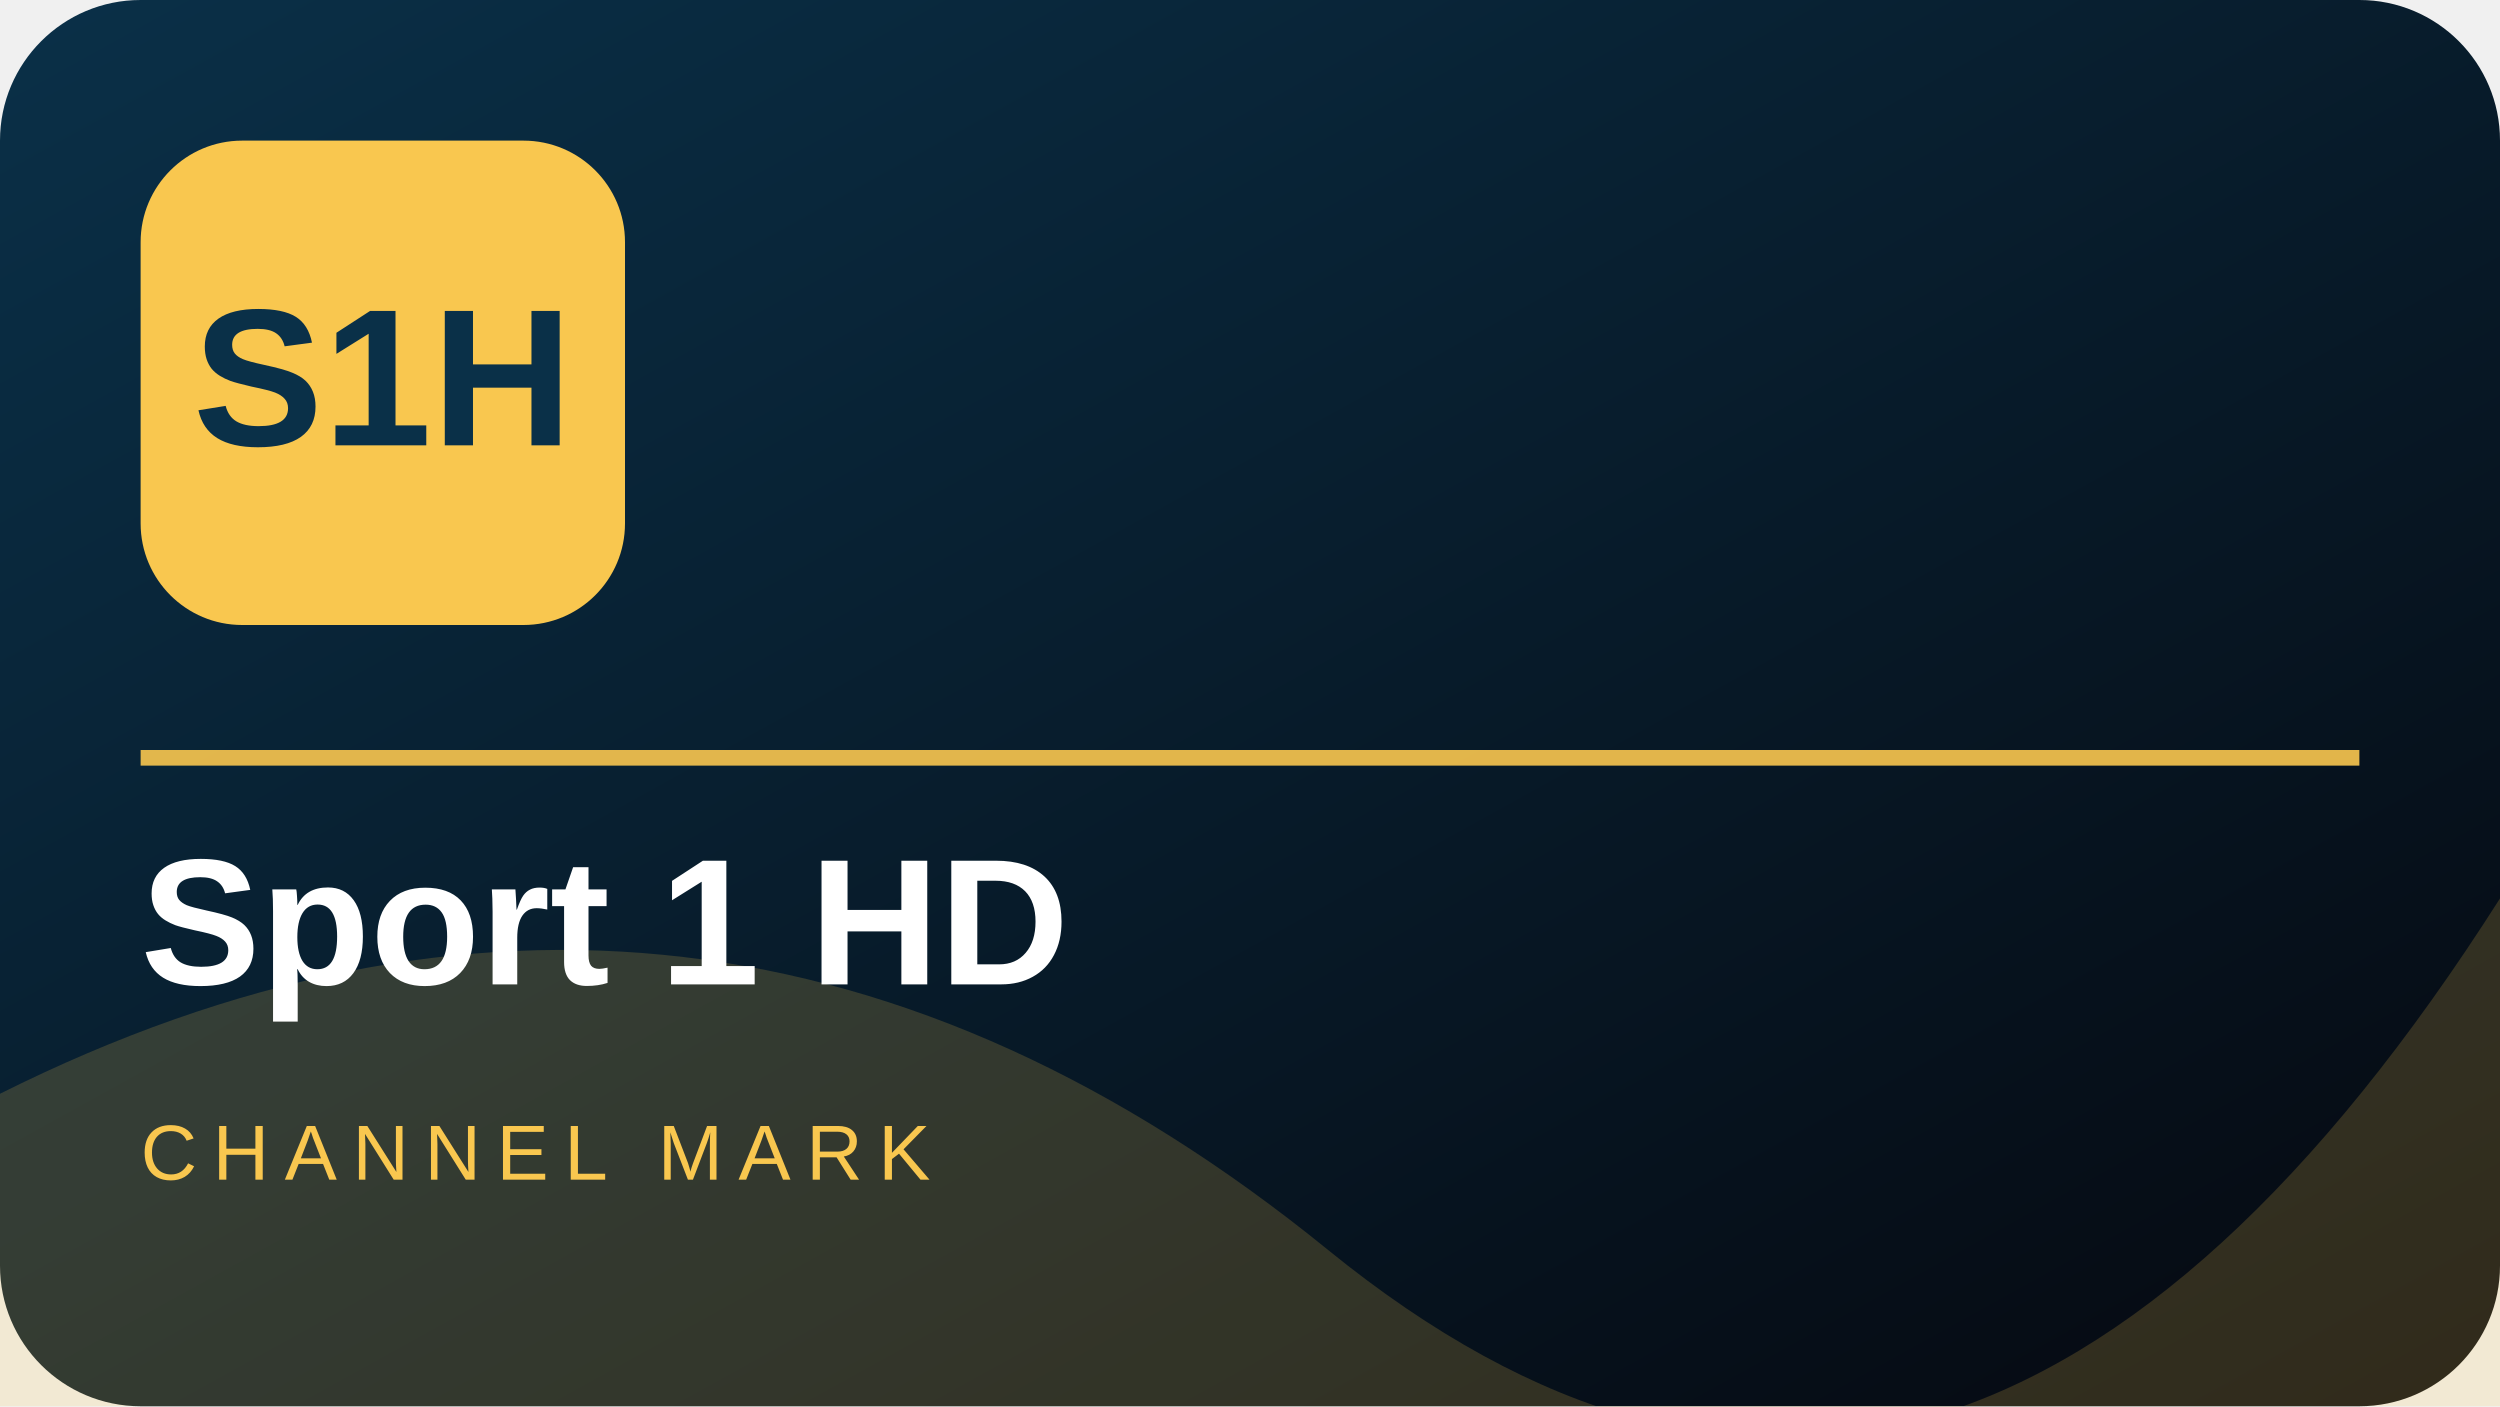
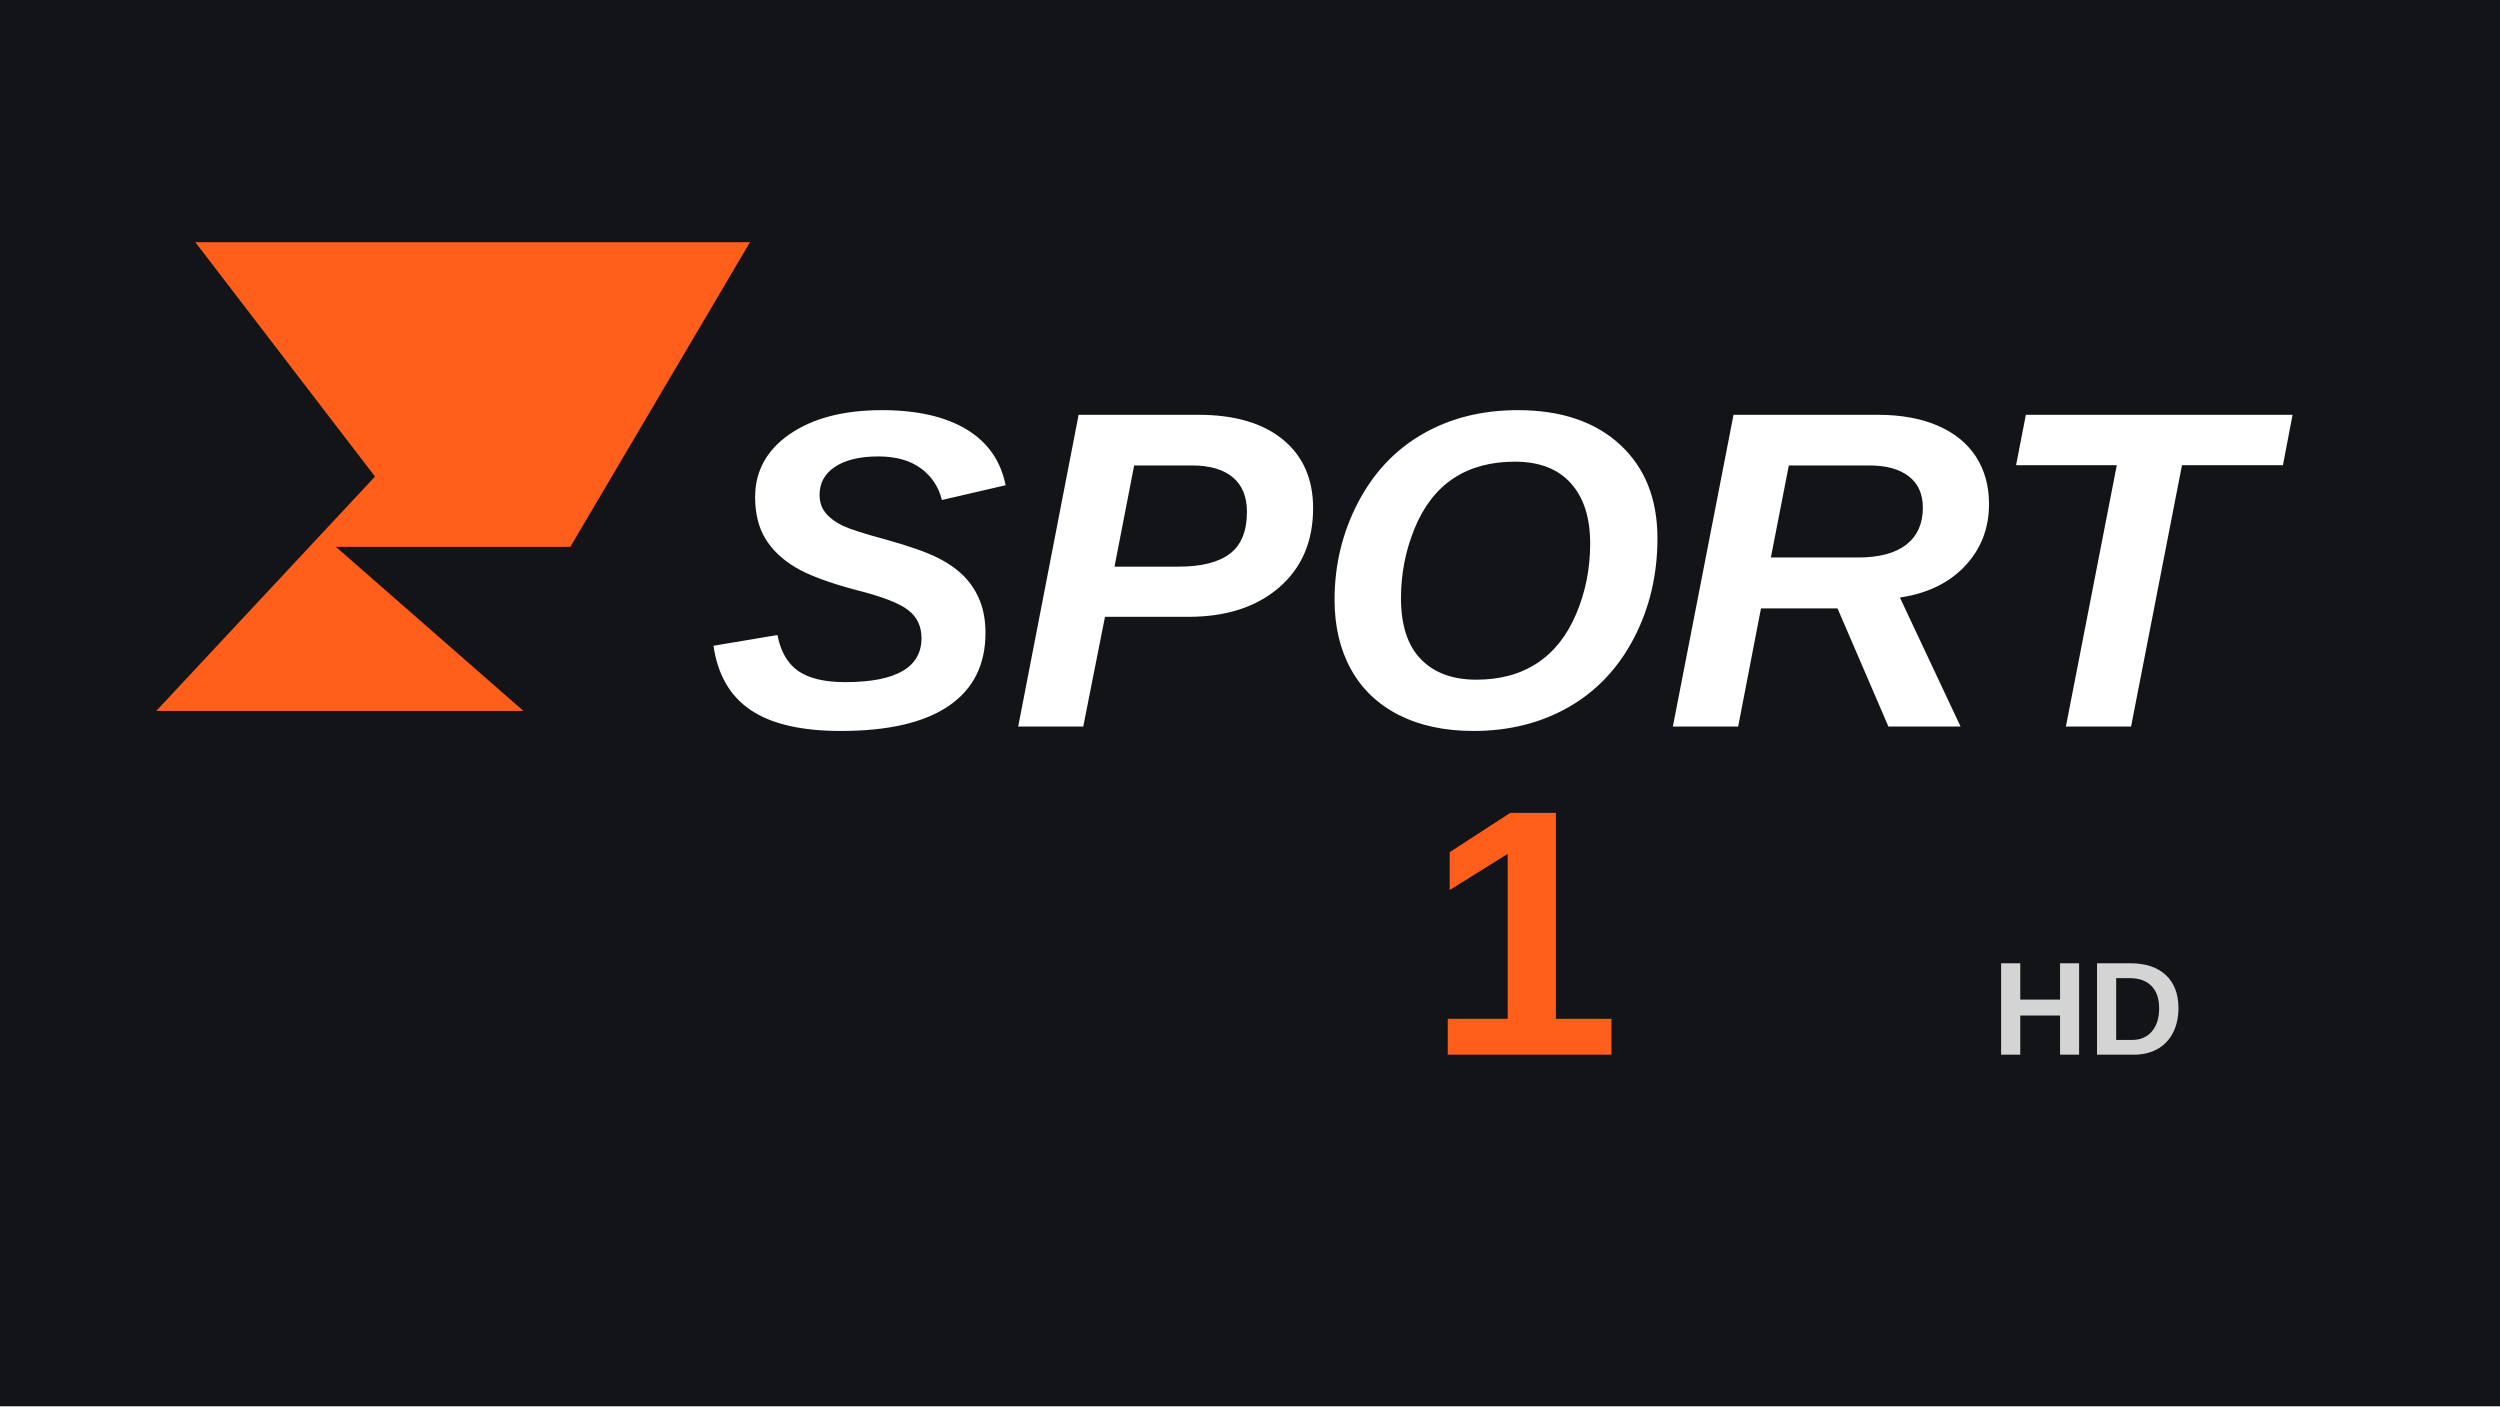
<svg xmlns="http://www.w3.org/2000/svg" width="320" height="180" viewBox="0 0 320 180" role="img" aria-label="Sport 1 HD logo">
-   <defs>
-     <linearGradient id="g" x1="0" y1="0" x2="1" y2="1">
-       <stop offset="0" stop-color="#0a3048" />
-       <stop offset="1" stop-color="#05080f" />
-     </linearGradient>
-   </defs>
-   <rect width="320" height="180" rx="18" fill="url(#g)" />
-   <path d="M0 140 Q90 95 170 160 T320 115 V180 H0Z" fill="#f9c74f" opacity=".18" />
-   <rect x="18" y="18" width="62" height="62" rx="13" fill="#f9c74f" />
-   <text x="49" y="57" font-family="Arial,Helvetica,sans-serif" font-size="25" font-weight="800" text-anchor="middle" fill="#0a3048">S1H</text>
-   <rect x="18" y="96" width="284" height="2" fill="#f9c74f" opacity=".9" />
-   <text x="18" y="126" font-family="Arial,Helvetica,sans-serif" font-size="23" font-weight="700" fill="#ffffff">Sport 1 HD</text>
-   <text x="18" y="151" font-family="Arial,Helvetica,sans-serif" font-size="10" letter-spacing="2" fill="#f9c74f">CHANNEL MARK</text>
+   <rect width="320" height="180" fill="#121418" />
+   <path d="M25 31H96L73 70H43L67 91H20L48 61Z" fill="#ff5e1b" />
+   <text x="190" y="93" fill="#fff" font-family="Arial,sans-serif" font-size="58" font-weight="900" font-style="italic" text-anchor="middle">SPORT</text>
+   <text x="195" y="135" fill="#ff5e1b" font-family="Arial,sans-serif" font-size="45" font-weight="900" text-anchor="middle">1</text>
+   <text x="255" y="135" fill="#d4d4d4" font-family="Arial,sans-serif" font-size="17" font-weight="700">HD</text>
</svg>
